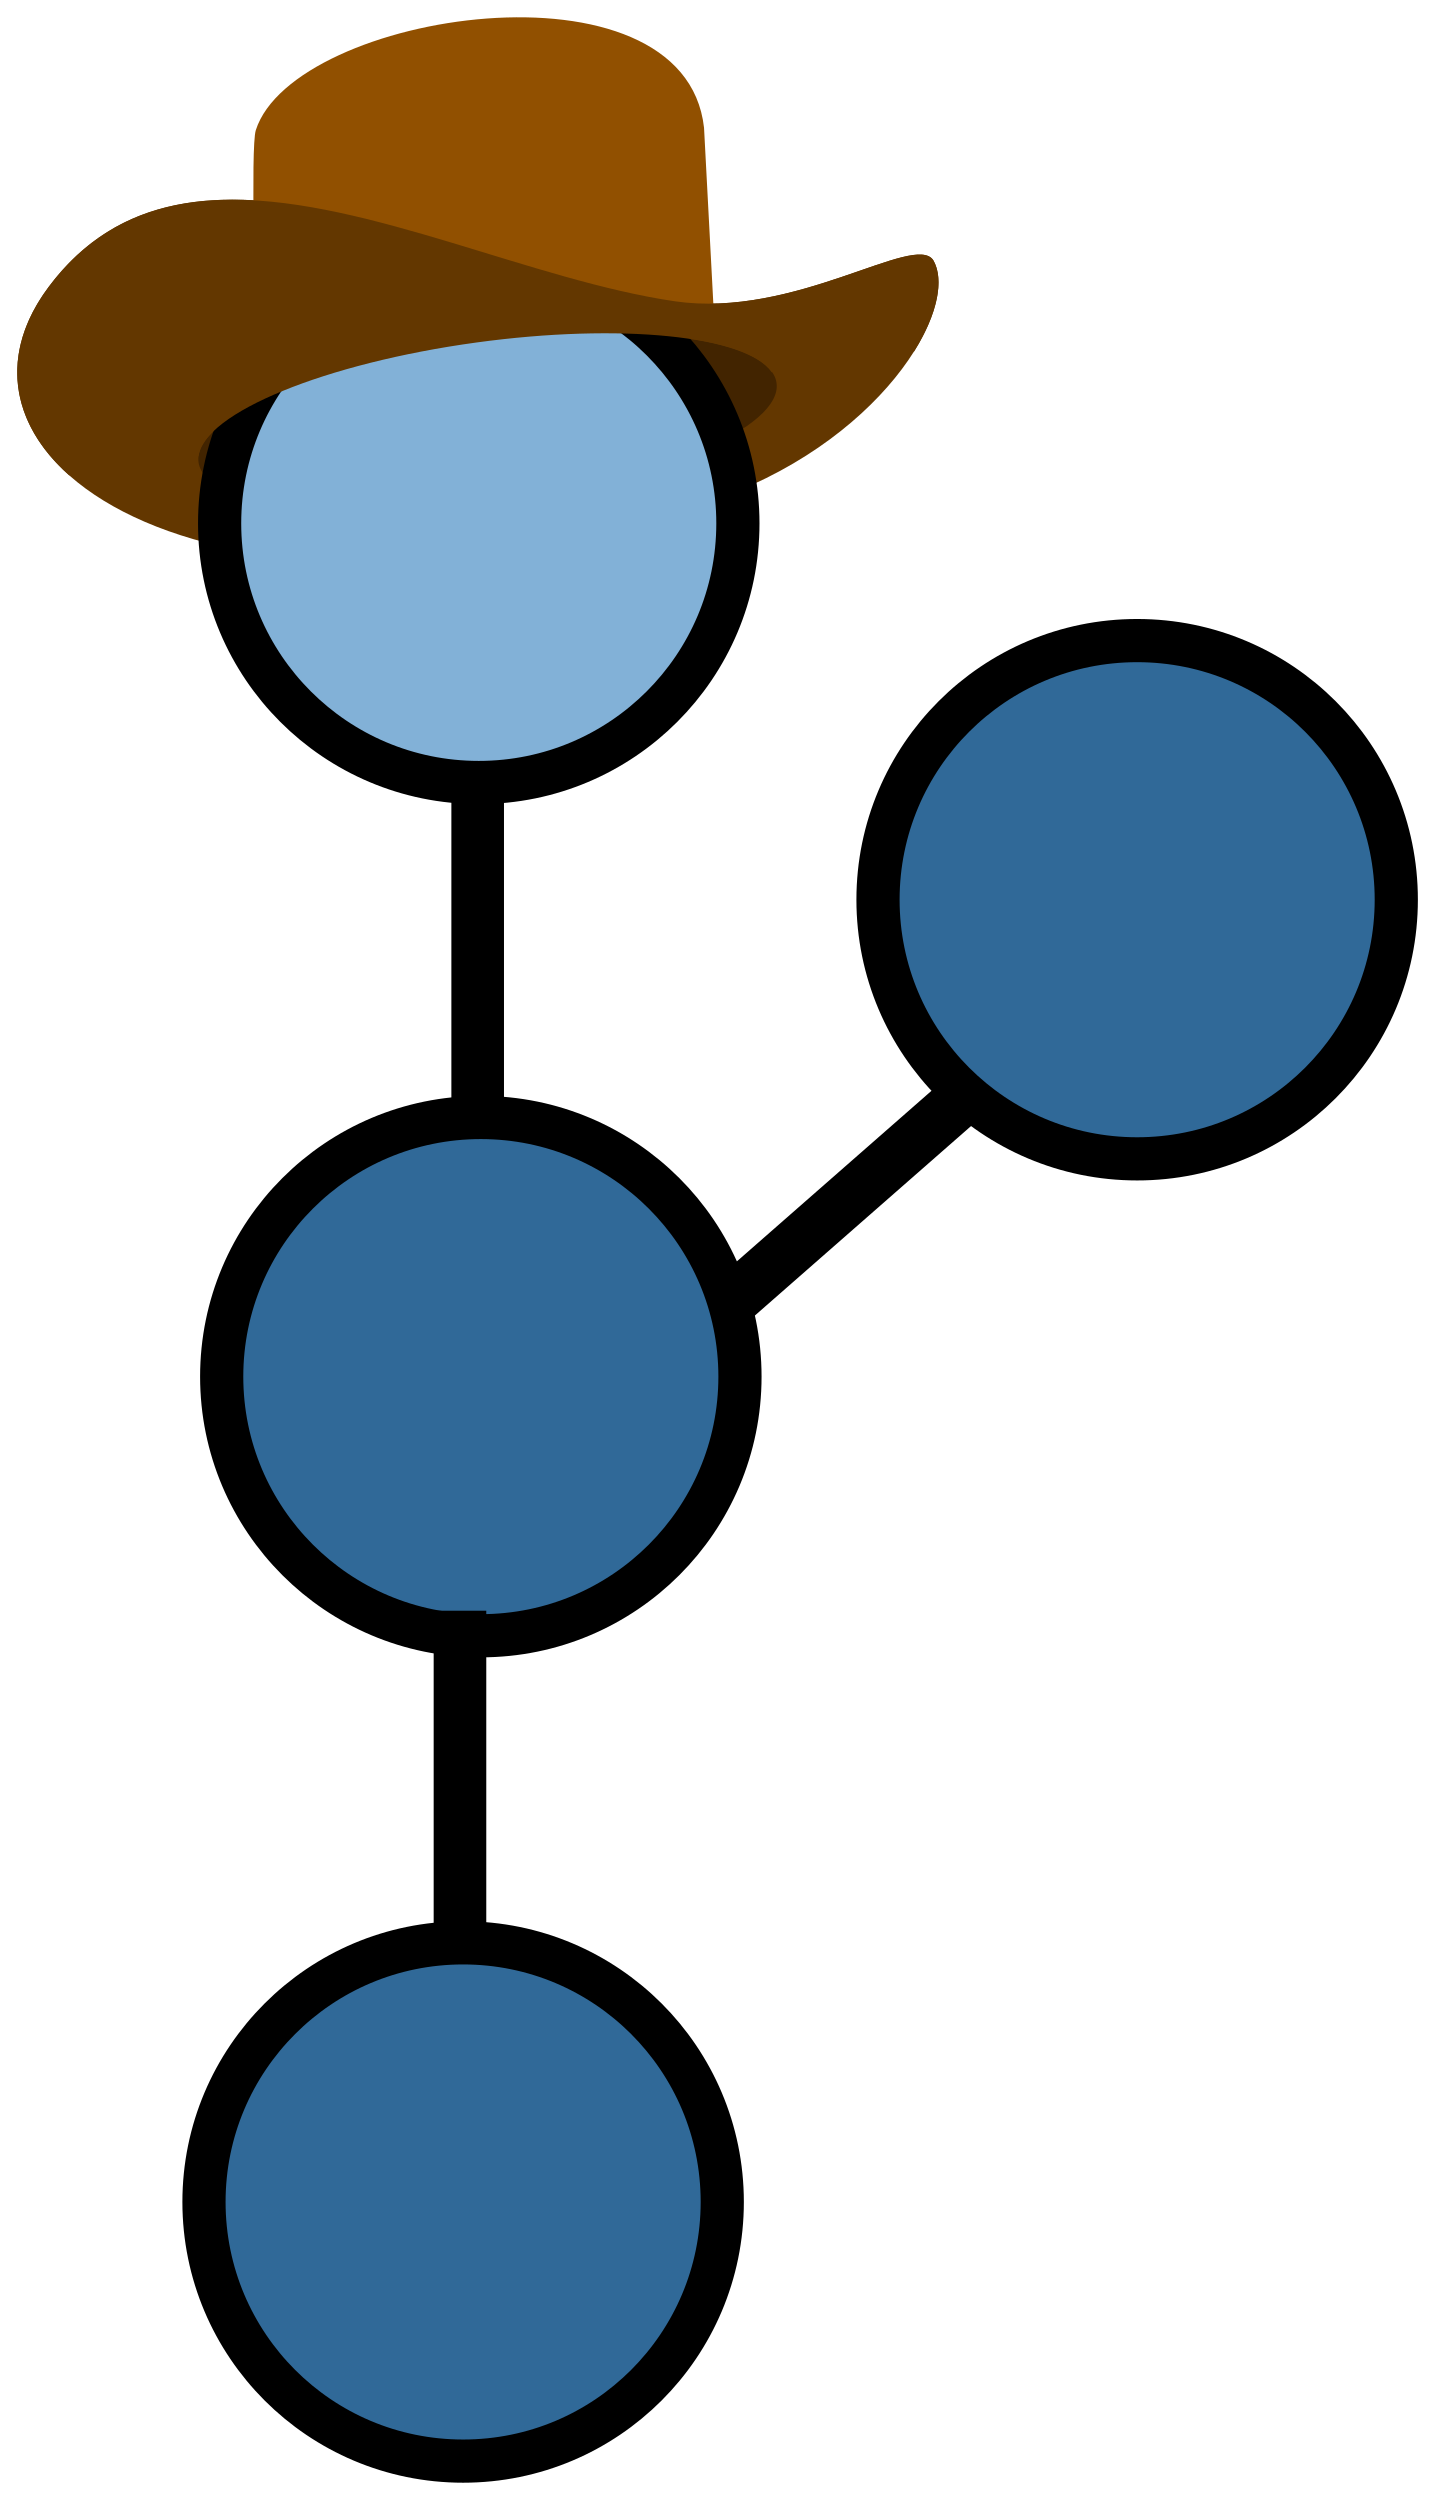
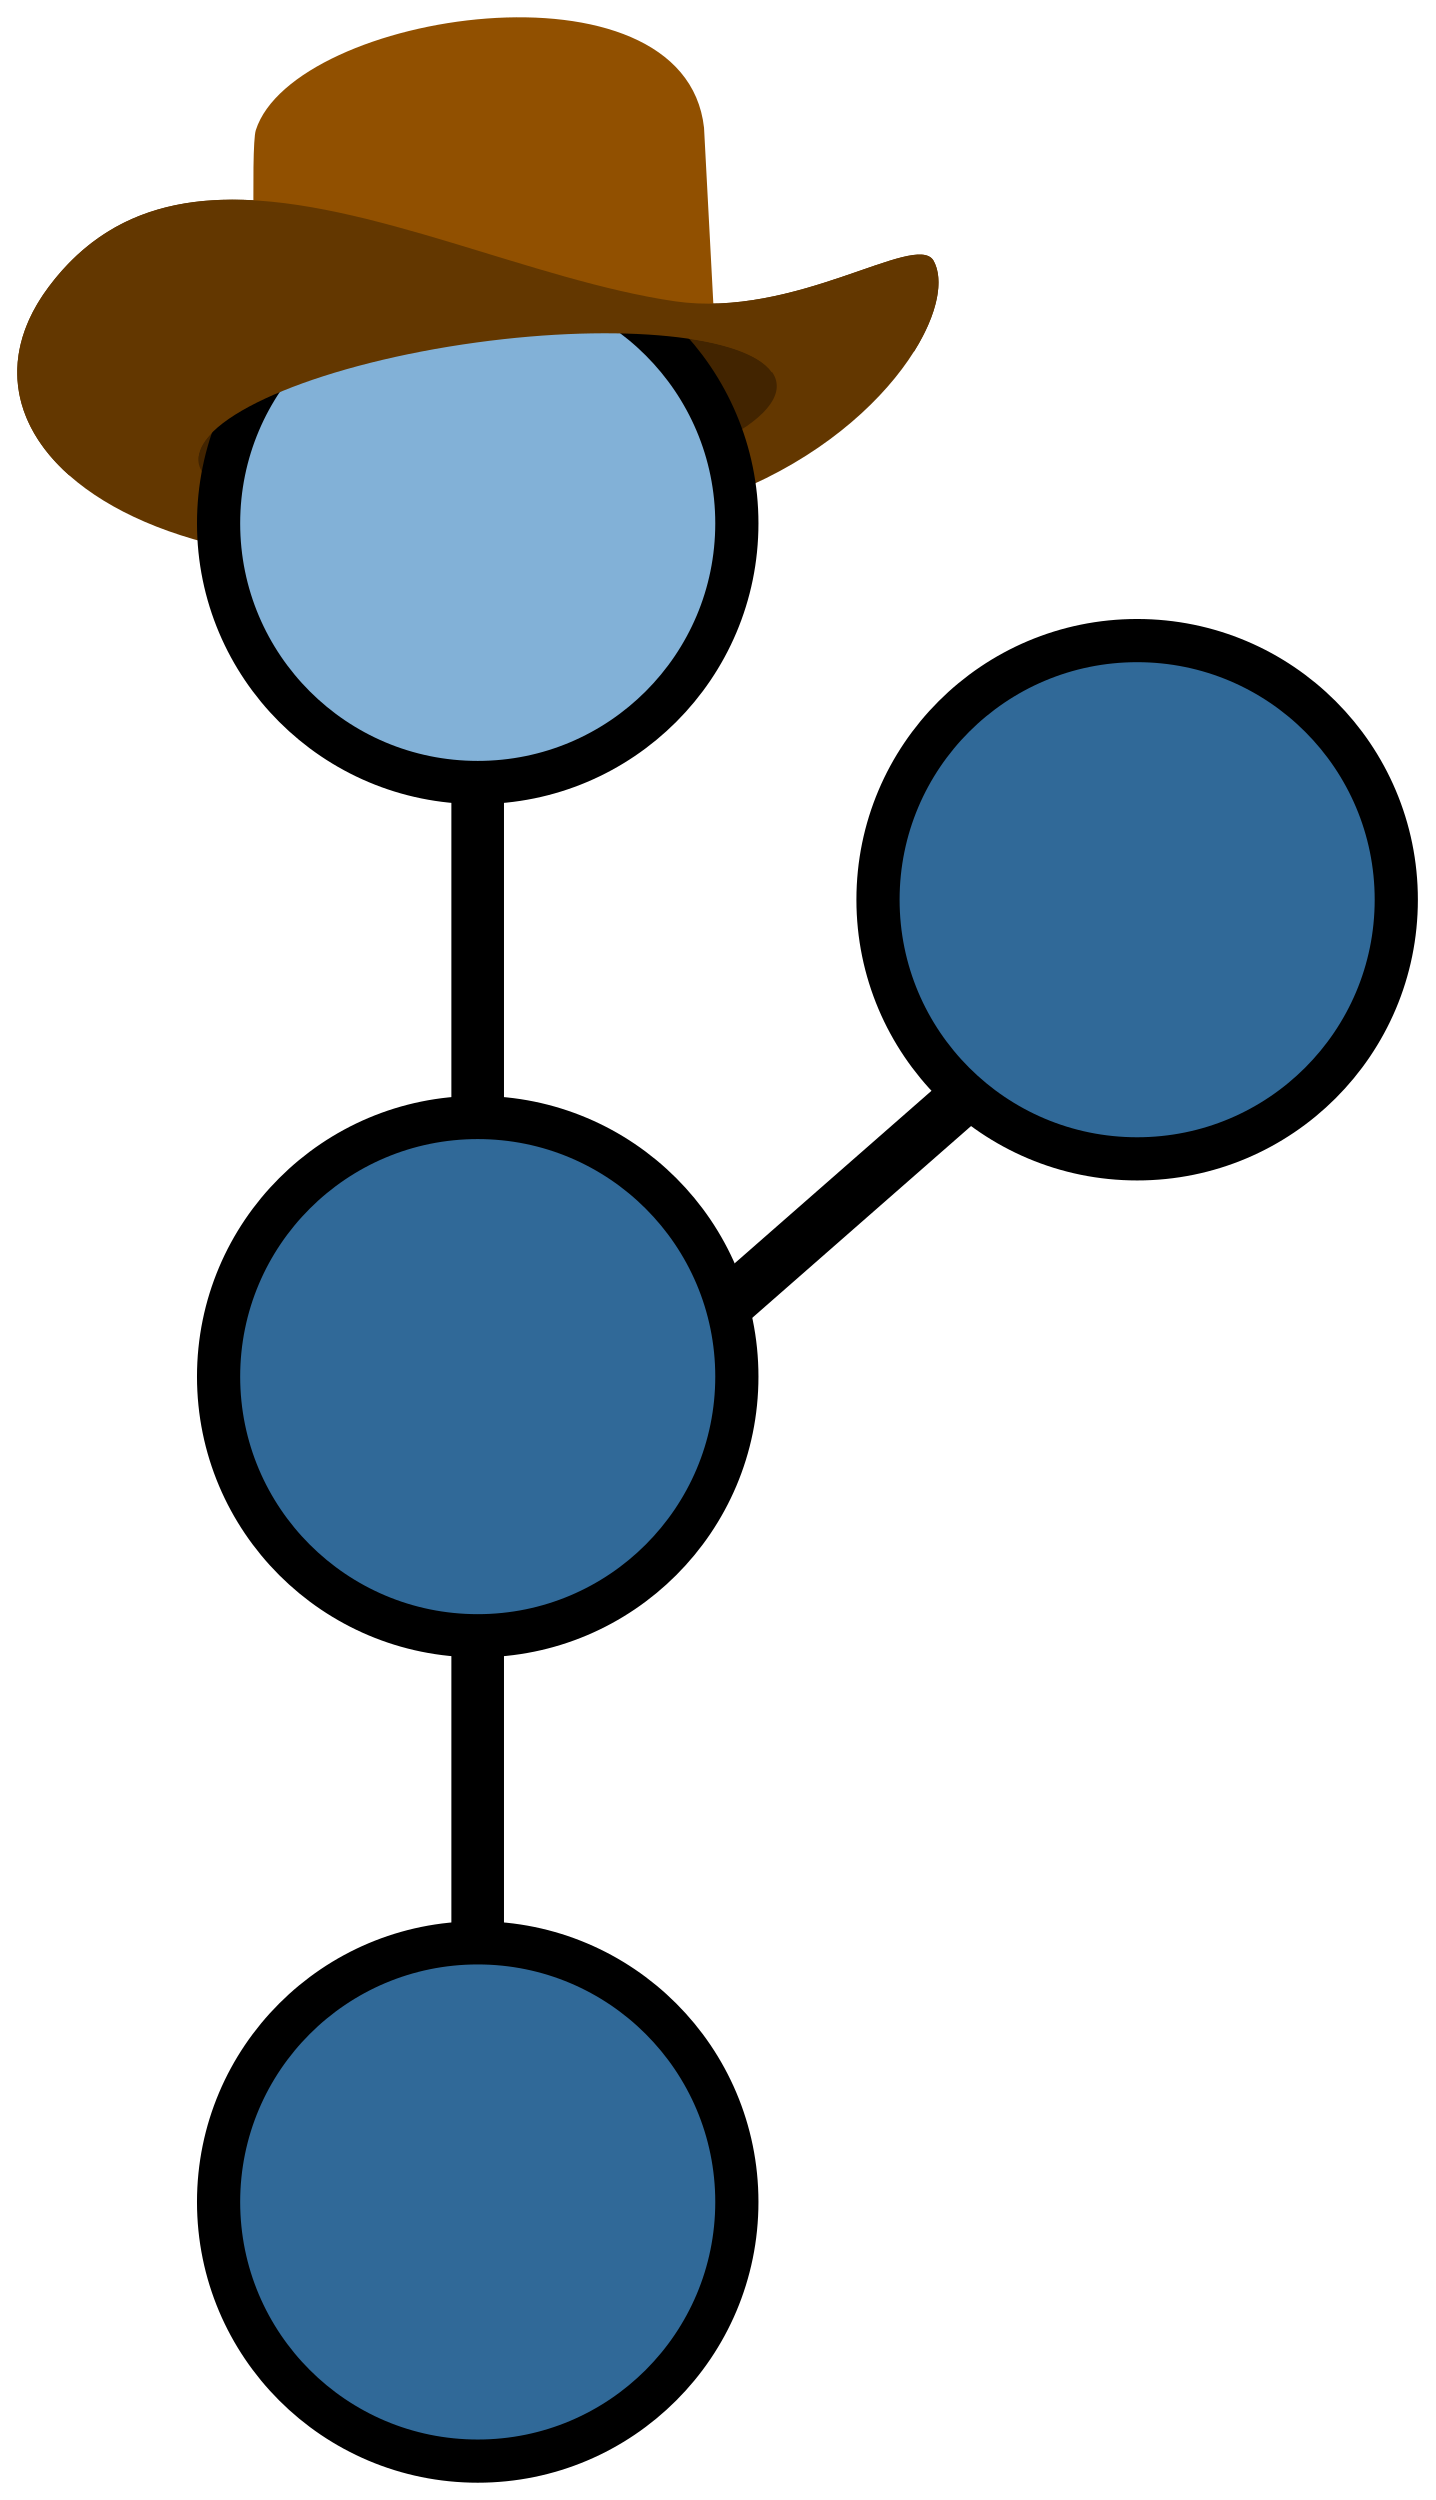
<svg xmlns="http://www.w3.org/2000/svg" width="16.614mm" height="28.942mm" viewBox="0 0 16.614 28.942" version="1.1" id="svg4917">
  <defs id="defs4914" />
  <g id="layer1" transform="translate(-103.4445,-117.5451)">
    <path style="fill:#633700;fill-opacity:1;stroke:none;stroke-width:0.265px;stroke-linecap:butt;stroke-linejoin:miter;stroke-opacity:1" d="m 111.257,121.033 c 1.393,0.204 2.778,-0.803 2.992,-0.475 0.317,0.552 -0.62,2.145 -2.64,2.811 -5.619,1.852 -9.145,-0.437 -7.601,-2.503 1.632,-2.184 4.751,-0.2 7.249,0.166 z" id="path3575-0-6-6-6-9-1-6-6-5-6-0" />
    <ellipse style="vector-effect:none;fill:#422400;fill-opacity:1;stroke:none;stroke-width:1.323;stroke-linecap:round;stroke-linejoin:round;stroke-miterlimit:10;stroke-dasharray:none;stroke-dashoffset:0;stroke-opacity:1;paint-order:normal" id="path3633-3-2-7-7-1-0-9-8-6-7-9" cx="-91.448" cy="136.12" rx="3.377" ry="0.937" transform="matrix(-0.9907332,0.1358222,0.1358222,0.9907332,0,0)" />
-     <circle style="fill:#82b1d7;fill-opacity:1;stroke:#000000;stroke-width:0.5;stroke-linecap:round;stroke-linejoin:round;stroke-miterlimit:4;stroke-dasharray:none;stroke-opacity:1" id="path1718-6-3-5-2-63-3-8-3-5-3" cx="-123.604" cy="108.987" r="3" transform="rotate(-90)" />
-     <circle style="fill:#306998;fill-opacity:1;stroke:#000000;stroke-width:0.5;stroke-linecap:round;stroke-linejoin:round;stroke-miterlimit:4;stroke-dasharray:none;stroke-opacity:1" id="path1718-6-3-3-3-7-2-7-4-9-3-6" cx="-133.482" cy="109.011" r="3" transform="rotate(-90)" />
+     <circle style="fill:#82b1d7;fill-opacity:1;stroke:#000000;stroke-width:0.5;stroke-linecap:round;stroke-linejoin:round;stroke-miterlimit:4;stroke-dasharray:none;stroke-opacity:1" id="path1718-6-3-5-2-63-3-8-3-5-3" cx="-123.604" cy="108.975" r="3" transform="rotate(-90)" />
+     <circle style="fill:#306998;fill-opacity:1;stroke:#000000;stroke-width:0.5;stroke-linecap:round;stroke-linejoin:round;stroke-miterlimit:4;stroke-dasharray:none;stroke-opacity:1" id="path1718-6-3-3-3-7-2-7-4-9-3-6" cx="-133.482" cy="108.975" r="3" transform="rotate(-90)" />
    <path style="fill:#915000;fill-opacity:1;stroke:none;stroke-width:0.265px;stroke-linecap:butt;stroke-linejoin:miter;stroke-opacity:1" d="m 111.24,121.324 0.474,-0.049 -0.119,-2.251 c -0.227,-2.04 -4.751,-1.341 -5.189,0.028 -0.064,0.199 0,2.208 0,2.208 z" id="path3573-1-5-3-5-0-0-2-3-4-5-0" />
    <path style="fill:#633700;fill-opacity:1;stroke:none;stroke-width:0.265px;stroke-linecap:butt;stroke-linejoin:miter;stroke-opacity:1" d="m 106.133,119.857 c 1.578,-0.002 3.485,0.936 5.124,1.176 1.393,0.204 2.778,-0.803 2.992,-0.475 0.129,0.224 0.051,0.619 -0.221,1.054 l -1.65,0.242 a 0.937,3.377 82.194 0 0 -3.417,-0.344 0.937,3.377 82.194 0 0 -3.218,1.317 l -1.499,0.22 c -0.682,-0.606 -0.813,-1.409 -0.236,-2.18 0.561,-0.751 1.298,-1.009 2.125,-1.01 z" id="path3575-0-7-1-3-6-9-6-5-1-8-6-6" />
    <rect style="fill:#000000;fill-opacity:1;stroke:none;stroke-width:0.408;stroke-linecap:round;stroke-linejoin:round;stroke-miterlimit:4;stroke-dasharray:none;stroke-opacity:1" id="rect4684-2-3-1-47-4-1-2-2" width="0.609" height="3.832" x="108.67" y="126.637" />
    <circle style="fill:#306998;fill-opacity:1;stroke:#000000;stroke-width:0.5;stroke-linecap:round;stroke-linejoin:round;stroke-miterlimit:4;stroke-dasharray:none;stroke-opacity:1" id="path1718-6-3-3-3-7-2-5-5-6-3-9-2-9-6" cx="127.961" cy="116.609" r="3" transform="matrix(0,1,1,0,0,0)" />
    <rect style="fill:#000000;fill-opacity:1;stroke:none;stroke-width:0.408;stroke-linecap:round;stroke-linejoin:round;stroke-miterlimit:4;stroke-dasharray:none;stroke-opacity:1" id="rect4684-2-3-1-4-7-5-0-2-9-1-1" width="0.609" height="3.832" x="-173.794" y="-3.29" transform="rotate(-131.2346)" />
-     <circle style="fill:#306998;fill-opacity:1;stroke:#000000;stroke-width:0.5;stroke-linecap:round;stroke-linejoin:round;stroke-miterlimit:4;stroke-dasharray:none;stroke-opacity:1" id="path1718-6-3-3-3-7-6-7-0-3-2-8" cx="-143.037" cy="108.806" r="3" transform="rotate(-90)" />
-     <rect style="fill:#000000;fill-opacity:1;stroke:none;stroke-width:0.408;stroke-linecap:round;stroke-linejoin:round;stroke-miterlimit:4;stroke-dasharray:none;stroke-opacity:1" id="rect4684-2-3-0-8-6-9-7-7" width="0.609" height="3.832" x="108.465" y="136.192" />
+     <circle style="fill:#306998;fill-opacity:1;stroke:#000000;stroke-width:0.5;stroke-linecap:round;stroke-linejoin:round;stroke-miterlimit:4;stroke-dasharray:none;stroke-opacity:1" id="path1718-6-3-3-3-7-6-7-0-3-2-8" cx="-143.037" cy="108.975" r="3" transform="rotate(-90)" />
+     <rect style="fill:#000000;fill-opacity:1;stroke:none;stroke-width:0.408;stroke-linecap:round;stroke-linejoin:round;stroke-miterlimit:4;stroke-dasharray:none;stroke-opacity:1" id="rect4684-2-3-0-8-6-9-7-7" width="0.609" height="3.657" x="108.67" y="136.367" />
  </g>
</svg>
